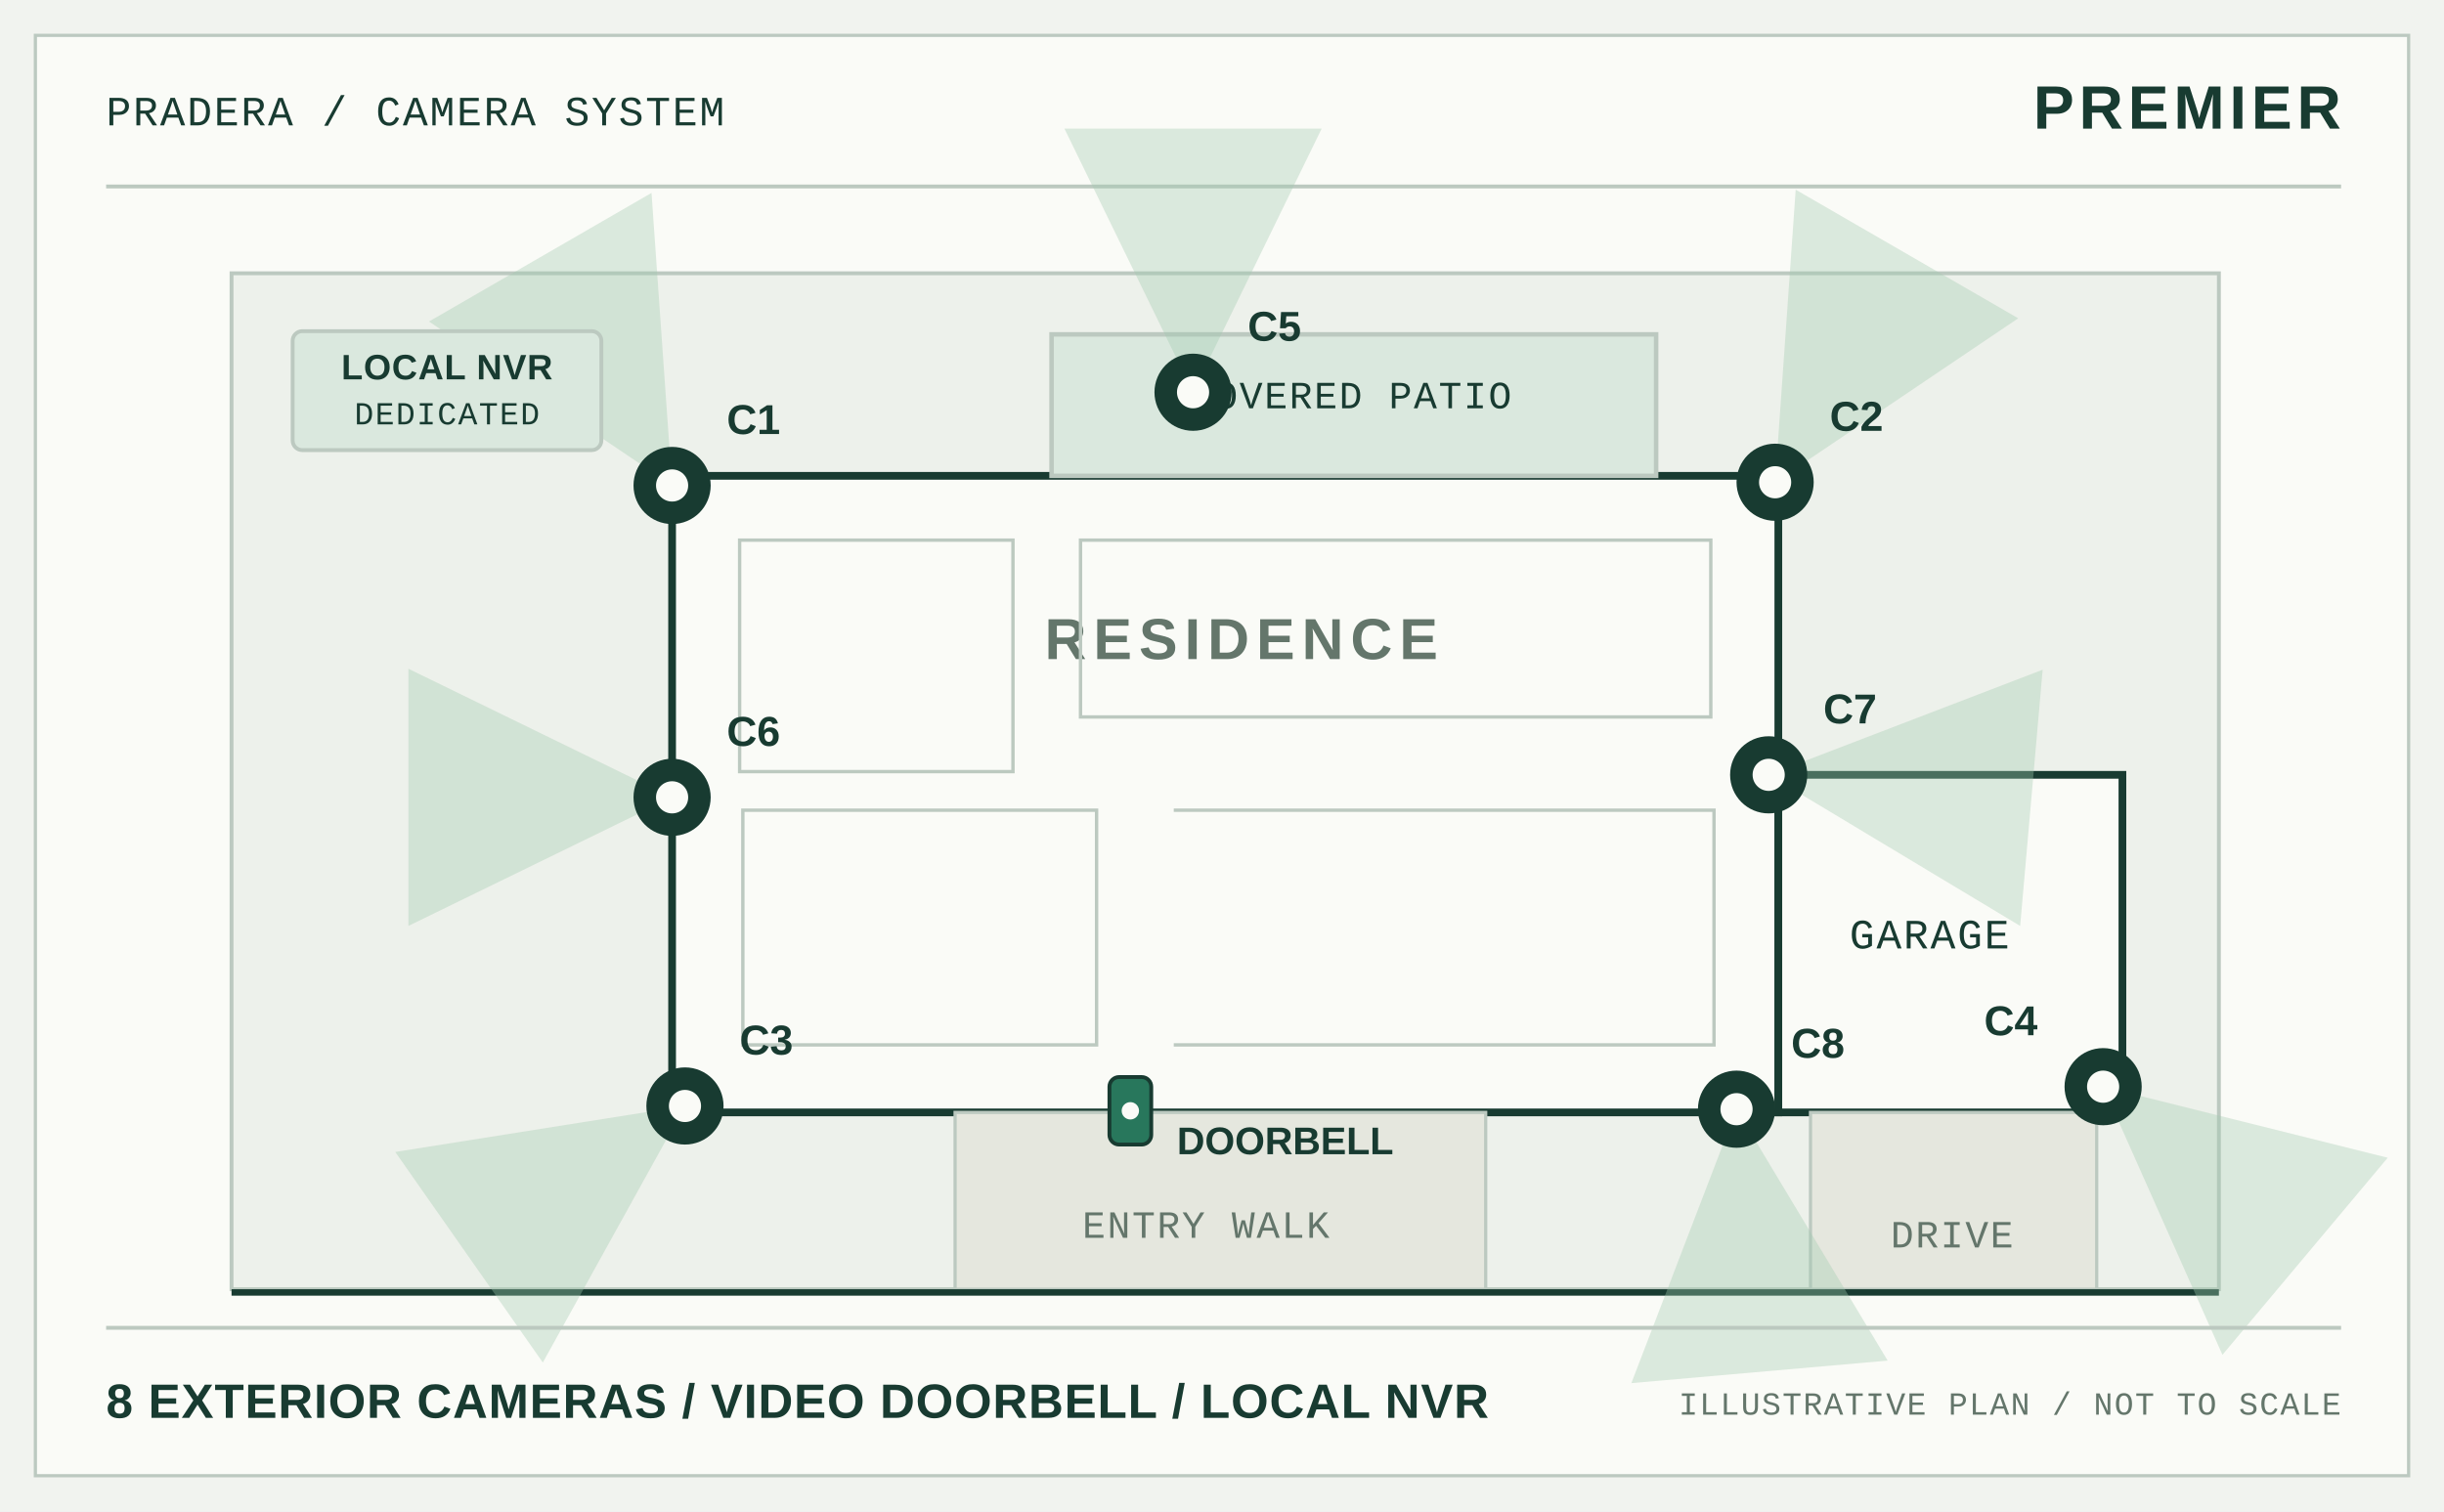
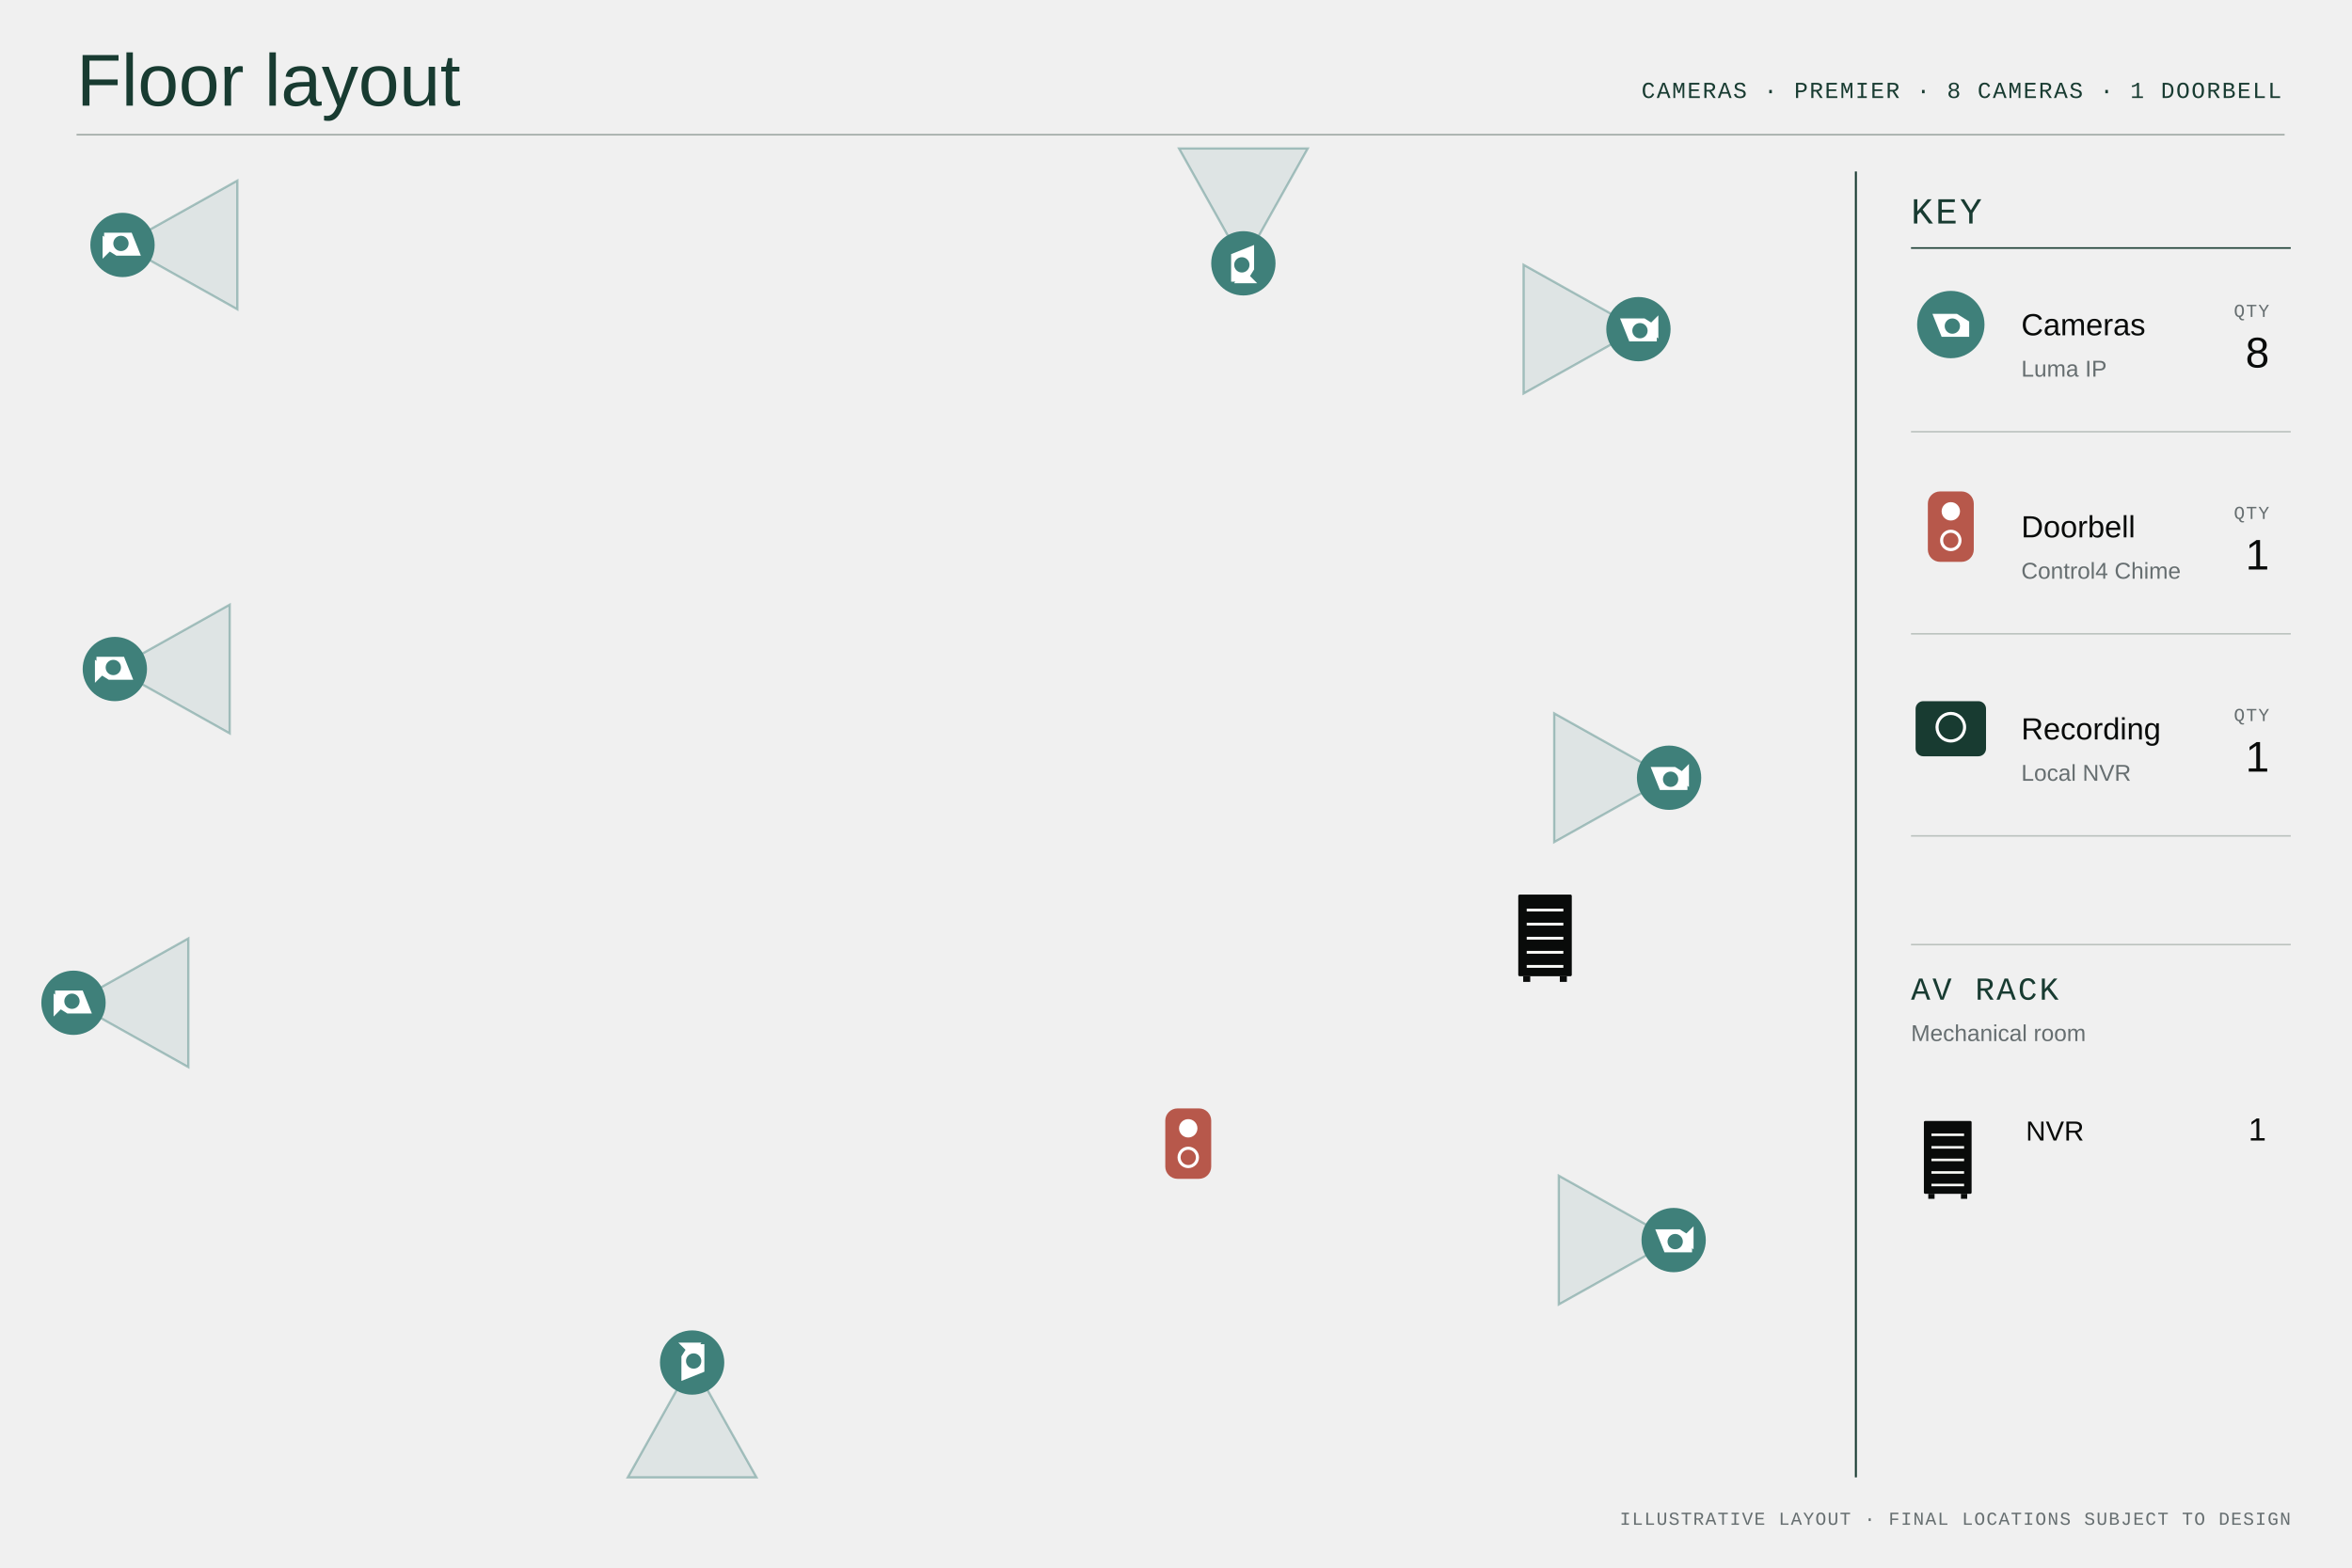
- <svg xmlns="http://www.w3.org/2000/svg" width="760" height="470" viewBox="0 0 760 470" role="img" aria-labelledby="ttl-cameras-3 dsc-cameras-3">
-   <rect x="0" y="0" width="760" height="470" rx="0" fill="#F1F3EF" stroke="none" stroke-width="0" />
-   <rect x="11" y="11" width="738" height="448" rx="0" fill="#FAFBF7" stroke="#BCC9C0" stroke-width="1" />
-   <text x="33" y="39" fill="#183B31" text-anchor="start" font-family="'Courier New',monospace" font-size="13" font-weight="500" letter-spacing=".045em">PRADERA  /  CAMERA SYSTEM</text>
-   <text x="728" y="40" fill="#183B31" text-anchor="end" font-family="Arial,Helvetica,sans-serif" font-size="19" font-weight="600" letter-spacing=".08em">PREMIER</text>
-   <line x1="33" y1="58" x2="728" y2="58" stroke="#BCC9C0" stroke-width="1.2" />
-   <rect x="72" y="85" width="618" height="316" rx="0" fill="#EDF1EB" stroke="#BCC9C0" stroke-width="1.2" />
-   <rect x="209" y="148" width="344" height="198" rx="0" fill="#FAFBF7" stroke="#183B31" stroke-width="2.4" />
-   <rect x="553" y="241" width="107" height="105" rx="0" fill="#FAFBF7" stroke="#183B31" stroke-width="2.4" />
-   <rect x="327" y="104" width="188" height="44" rx="0" fill="#DAE8DE" stroke="#BCC9C0" stroke-width="1.4" />
-   <rect x="297" y="346" width="165" height="55" rx="0" fill="#E5E7DE" stroke="#BCC9C0" stroke-width="1" />
-   <rect x="563" y="346" width="89" height="55" rx="0" fill="#E5E7DE" stroke="#BCC9C0" stroke-width="1" />
-   <line x1="72" y1="402" x2="690" y2="402" stroke="#183B31" stroke-width="2" />
-   <text x="386" y="205" fill="#64766B" text-anchor="middle" font-family="Arial,Helvetica,sans-serif" font-size="18" font-weight="600" letter-spacing=".12em">RESIDENCE</text>
-   <text x="420" y="127" fill="#183B31" text-anchor="middle" font-family="'Courier New',monospace" font-size="12" font-weight="500" letter-spacing=".045em">COVERED PATIO</text>
-   <text x="600" y="295" fill="#183B31" text-anchor="middle" font-family="'Courier New',monospace" font-size="13" font-weight="500" letter-spacing=".045em">GARAGE</text>
-   <text x="375" y="385" fill="#64766B" text-anchor="middle" font-family="'Courier New',monospace" font-size="12" font-weight="500" letter-spacing=".045em">ENTRY WALK</text>
-   <text x="607" y="388" fill="#64766B" text-anchor="middle" font-family="'Courier New',monospace" font-size="12" font-weight="500" letter-spacing=".045em">DRIVE</text>
-   <path d="M230 168h85v72h-85z M336 168h196v55H336z M231 252h110v73H231z M365 252h168v73H365" fill="none" stroke="#BCC9C0" stroke-width="1.05" />
-   <path d="M209 151 L202.6 60.0 L133.4 100.0 Z" fill="#A2C9AE" opacity=".36" />
-   <path d="M552 150 L627.6 99.0 L558.4 59.0 Z" fill="#A2C9AE" opacity=".36" />
-   <path d="M213 344 L122.9 358.3 L168.8 423.8 Z" fill="#A2C9AE" opacity=".36" />
-   <path d="M654 338 L691.1 421.4 L742.5 360.1 Z" fill="#A2C9AE" opacity=".36" />
-   <path d="M371 122 L411.0 40.0 L331.0 40.0 Z" fill="#A2C9AE" opacity=".36" />
-   <path d="M209 248 L127.0 208.0 L127.0 288.0 Z" fill="#A2C9AE" opacity=".36" />
-   <path d="M550 241 L628.2 288.0 L635.2 208.3 Z" fill="#A2C9AE" opacity=".36" />
-   <path d="M540 345 L507.3 430.2 L587.0 423.2 Z" fill="#A2C9AE" opacity=".36" />
-   <circle cx="209" cy="151" r="12" fill="#183B31" stroke="none" stroke-width="0" />
-   <circle cx="209" cy="151" r="5" fill="#FAFBF7" stroke="none" stroke-width="0" />
-   <text x="226" y="135" fill="#183B31" text-anchor="start" font-family="Arial,Helvetica,sans-serif" font-size="13" font-weight="700" letter-spacing="0">C1</text>
-   <circle cx="552" cy="150" r="12" fill="#183B31" stroke="none" stroke-width="0" />
-   <circle cx="552" cy="150" r="5" fill="#FAFBF7" stroke="none" stroke-width="0" />
-   <text x="569" y="134" fill="#183B31" text-anchor="start" font-family="Arial,Helvetica,sans-serif" font-size="13" font-weight="700" letter-spacing="0">C2</text>
-   <circle cx="213" cy="344" r="12" fill="#183B31" stroke="none" stroke-width="0" />
-   <circle cx="213" cy="344" r="5" fill="#FAFBF7" stroke="none" stroke-width="0" />
-   <text x="230" y="328" fill="#183B31" text-anchor="start" font-family="Arial,Helvetica,sans-serif" font-size="13" font-weight="700" letter-spacing="0">C3</text>
-   <circle cx="654" cy="338" r="12" fill="#183B31" stroke="none" stroke-width="0" />
-   <circle cx="654" cy="338" r="5" fill="#FAFBF7" stroke="none" stroke-width="0" />
-   <text x="617" y="322" fill="#183B31" text-anchor="start" font-family="Arial,Helvetica,sans-serif" font-size="13" font-weight="700" letter-spacing="0">C4</text>
-   <circle cx="371" cy="122" r="12" fill="#183B31" stroke="none" stroke-width="0" />
-   <circle cx="371" cy="122" r="5" fill="#FAFBF7" stroke="none" stroke-width="0" />
-   <text x="388" y="106" fill="#183B31" text-anchor="start" font-family="Arial,Helvetica,sans-serif" font-size="13" font-weight="700" letter-spacing="0">C5</text>
-   <circle cx="209" cy="248" r="12" fill="#183B31" stroke="none" stroke-width="0" />
-   <circle cx="209" cy="248" r="5" fill="#FAFBF7" stroke="none" stroke-width="0" />
-   <text x="226" y="232" fill="#183B31" text-anchor="start" font-family="Arial,Helvetica,sans-serif" font-size="13" font-weight="700" letter-spacing="0">C6</text>
-   <circle cx="550" cy="241" r="12" fill="#183B31" stroke="none" stroke-width="0" />
-   <circle cx="550" cy="241" r="5" fill="#FAFBF7" stroke="none" stroke-width="0" />
-   <text x="567" y="225" fill="#183B31" text-anchor="start" font-family="Arial,Helvetica,sans-serif" font-size="13" font-weight="700" letter-spacing="0">C7</text>
-   <circle cx="540" cy="345" r="12" fill="#183B31" stroke="none" stroke-width="0" />
-   <circle cx="540" cy="345" r="5" fill="#FAFBF7" stroke="none" stroke-width="0" />
-   <text x="557" y="329" fill="#183B31" text-anchor="start" font-family="Arial,Helvetica,sans-serif" font-size="13" font-weight="700" letter-spacing="0">C8</text>
-   <rect x="345" y="335" width="13" height="21" rx="3" fill="#28775C" stroke="#183B31" stroke-width="1.2" />
-   <circle cx="351.5" cy="345.5" r="2.7" fill="#FAFBF7" stroke="none" stroke-width="0" />
-   <text x="366" y="359" fill="#183B31" text-anchor="start" font-family="Arial,Helvetica,sans-serif" font-size="12" font-weight="700" letter-spacing="0">DOORBELL</text>
-   <rect x="91" y="103" width="96" height="37" rx="3" fill="#DAE8DE" stroke="#BCC9C0" stroke-width="1.2" />
-   <text x="139" y="118" fill="#183B31" text-anchor="middle" font-family="Arial,Helvetica,sans-serif" font-size="11" font-weight="700" letter-spacing=".02em">LOCAL NVR</text>
-   <text x="139" y="132" fill="#183B31" text-anchor="middle" font-family="'Courier New',monospace" font-size="10" font-weight="500" letter-spacing=".045em">DEDICATED</text>
-   <line x1="33" y1="413" x2="728" y2="413" stroke="#BCC9C0" stroke-width="1.2" />
-   <text x="33" y="441" fill="#183B31" text-anchor="start" font-family="Arial,Helvetica,sans-serif" font-size="15" font-weight="600" letter-spacing=".02em">8 EXTERIOR CAMERAS  /  VIDEO DOORBELL  /  LOCAL NVR</text>
-   <text x="728" y="440" fill="#64766B" text-anchor="end" font-family="'Courier New',monospace" font-size="10" font-weight="500" letter-spacing=".045em">ILLUSTRATIVE PLAN  /  NOT TO SCALE</text>
+ <svg xmlns="http://www.w3.org/2000/svg" viewBox="0 0 1536 1024" width="1536" height="1024" role="img" aria-label="Cameras Premier floor layout and equipment key">
+   <text x="50" y="69" fill="#183B31" font-family="Arial,Helvetica,sans-serif" font-size="48">Floor layout</text>
+   <text x="1490" y="64" fill="#183B31" font-family="IBM Plex Mono,Courier New,monospace" font-size="15" letter-spacing=".065em" text-anchor="end">CAMERAS · PREMIER · 8 CAMERAS · 1 DOORBELL</text>
+   <line x1="50" y1="88" x2="1492" y2="88" stroke="#9DA7A3" stroke-width="1" />
+   <g transform="translate(80,160) rotate(180)">
+     <path d="M0 0L-75 -42L-75 42Z" fill="#3F807A" fill-opacity=".10" stroke="#3F807A" stroke-opacity=".42" stroke-width="1.5" />
+     <circle r="21" fill="#3F807A" />
+     <path d="M-12 -7h16l8 5v10h-18z" fill="white" />
+     <circle cx="1" cy="1" r="5" fill="#3F807A" />
+     <path d="M8 -4l5 -5v15l-5 -3" fill="white" />
+   </g>
+   <g transform="translate(1070,215) rotate(0)">
+     <path d="M0 0L-75 -42L-75 42Z" fill="#3F807A" fill-opacity=".10" stroke="#3F807A" stroke-opacity=".42" stroke-width="1.5" />
+     <circle r="21" fill="#3F807A" />
+     <path d="M-12 -7h16l8 5v10h-18z" fill="white" />
+     <circle cx="1" cy="1" r="5" fill="#3F807A" />
+     <path d="M8 -4l5 -5v15l-5 -3" fill="white" />
+   </g>
+   <g transform="translate(48,655) rotate(180)">
+     <path d="M0 0L-75 -42L-75 42Z" fill="#3F807A" fill-opacity=".10" stroke="#3F807A" stroke-opacity=".42" stroke-width="1.5" />
+     <circle r="21" fill="#3F807A" />
+     <path d="M-12 -7h16l8 5v10h-18z" fill="white" />
+     <circle cx="1" cy="1" r="5" fill="#3F807A" />
+     <path d="M8 -4l5 -5v15l-5 -3" fill="white" />
+   </g>
+   <g transform="translate(1093,810) rotate(0)">
+     <path d="M0 0L-75 -42L-75 42Z" fill="#3F807A" fill-opacity=".10" stroke="#3F807A" stroke-opacity=".42" stroke-width="1.5" />
+     <circle r="21" fill="#3F807A" />
+     <path d="M-12 -7h16l8 5v10h-18z" fill="white" />
+     <circle cx="1" cy="1" r="5" fill="#3F807A" />
+     <path d="M8 -4l5 -5v15l-5 -3" fill="white" />
+   </g>
+   <g transform="translate(812,172) rotate(90)">
+     <path d="M0 0L-75 -42L-75 42Z" fill="#3F807A" fill-opacity=".10" stroke="#3F807A" stroke-opacity=".42" stroke-width="1.5" />
+     <circle r="21" fill="#3F807A" />
+     <path d="M-12 -7h16l8 5v10h-18z" fill="white" />
+     <circle cx="1" cy="1" r="5" fill="#3F807A" />
+     <path d="M8 -4l5 -5v15l-5 -3" fill="white" />
+   </g>
+   <g transform="translate(1090,508) rotate(0)">
+     <path d="M0 0L-75 -42L-75 42Z" fill="#3F807A" fill-opacity=".10" stroke="#3F807A" stroke-opacity=".42" stroke-width="1.5" />
+     <circle r="21" fill="#3F807A" />
+     <path d="M-12 -7h16l8 5v10h-18z" fill="white" />
+     <circle cx="1" cy="1" r="5" fill="#3F807A" />
+     <path d="M8 -4l5 -5v15l-5 -3" fill="white" />
+   </g>
+   <g transform="translate(452,890) rotate(-90)">
+     <path d="M0 0L-75 -42L-75 42Z" fill="#3F807A" fill-opacity=".10" stroke="#3F807A" stroke-opacity=".42" stroke-width="1.5" />
+     <circle r="21" fill="#3F807A" />
+     <path d="M-12 -7h16l8 5v10h-18z" fill="white" />
+     <circle cx="1" cy="1" r="5" fill="#3F807A" />
+     <path d="M8 -4l5 -5v15l-5 -3" fill="white" />
+   </g>
+   <g transform="translate(75,437) rotate(180)">
+     <path d="M0 0L-75 -42L-75 42Z" fill="#3F807A" fill-opacity=".10" stroke="#3F807A" stroke-opacity=".42" stroke-width="1.5" />
+     <circle r="21" fill="#3F807A" />
+     <path d="M-12 -7h16l8 5v10h-18z" fill="white" />
+     <circle cx="1" cy="1" r="5" fill="#3F807A" />
+     <path d="M8 -4l5 -5v15l-5 -3" fill="white" />
+   </g>
+   <g transform="translate(776,747)">
+     <rect x="-15" y="-23" width="30" height="46" rx="8" fill="#B7584B" />
+     <circle cy="-10" r="6" fill="white" />
+     <circle cy="9" r="6" fill="none" stroke="white" stroke-width="2" />
+   </g>
+   <g transform="translate(1009,611) scale(0.92)">
+     <rect x="-19" y="-29" width="38" height="58" rx="1" fill="#090B0A" />
+     <path d="M-13 -18h26M-13 -8h26M-13 2h26M-13 12h26M-13 22h26" stroke="#FAFBF7" stroke-width="2" />
+     <path d="M-13 29v4m26 -4v4" stroke="#090B0A" stroke-width="5" />
+   </g>
+   <line x1="1212" y1="112" x2="1212" y2="965" stroke="#183B31" stroke-width="1.3" />
+   <text x="1248" y="146" fill="#183B31" font-family="IBM Plex Mono,Courier New,monospace" font-size="24" letter-spacing=".065em">KEY</text>
+   <line x1="1248" y1="162" x2="1496" y2="162" stroke="#183B31" stroke-width="1" />
+   <g>
+     <g transform="translate(1274,212)">
+       <circle r="22" fill="#3F807A" />
+       <path d="M-12 -7h16l8 5v10h-18z" fill="white" />
+       <circle cx="1" cy="1" r="5" fill="#3F807A" />
+     </g>
+     <text x="1320" y="219" fill="#090B0A" font-family="Arial,Helvetica,sans-serif" font-size="20">Cameras</text>
+     <text x="1320" y="246" fill="#666E70" font-family="Arial,Helvetica,sans-serif" font-size="15">Luma IP</text>
+     <text x="1482" y="207" fill="#666E70" font-family="IBM Plex Mono,Courier New,monospace" font-size="12" letter-spacing=".065em" text-anchor="end">QTY</text>
+     <text x="1482" y="240" fill="#090B0A" font-family="Arial,Helvetica,sans-serif" font-size="28" text-anchor="end">8</text>
+     <line x1="1248" y1="282" x2="1496" y2="282" stroke="#BBC2BE" stroke-width="1" />
+   </g>
+   <g>
+     <g transform="translate(1274,344)">
+       <rect x="-15" y="-23" width="30" height="46" rx="8" fill="#B7584B" />
+       <circle cy="-10" r="6" fill="white" />
+       <circle cy="9" r="6" fill="none" stroke="white" stroke-width="2" />
+     </g>
+     <text x="1320" y="351" fill="#090B0A" font-family="Arial,Helvetica,sans-serif" font-size="20">Doorbell</text>
+     <text x="1320" y="378" fill="#666E70" font-family="Arial,Helvetica,sans-serif" font-size="15">Control4 Chime</text>
+     <text x="1482" y="339" fill="#666E70" font-family="IBM Plex Mono,Courier New,monospace" font-size="12" letter-spacing=".065em" text-anchor="end">QTY</text>
+     <text x="1482" y="372" fill="#090B0A" font-family="Arial,Helvetica,sans-serif" font-size="28" text-anchor="end">1</text>
+     <line x1="1248" y1="414" x2="1496" y2="414" stroke="#BBC2BE" stroke-width="1" />
+   </g>
+   <g>
+     <g transform="translate(1274,476)">
+       <rect x="-23" y="-18" width="46" height="36" rx="5" fill="#183B31" />
+       <circle cx="0" cy="-1" r="9" stroke="white" stroke-width="2" fill="none" />
+     </g>
+     <text x="1320" y="483" fill="#090B0A" font-family="Arial,Helvetica,sans-serif" font-size="20">Recording</text>
+     <text x="1320" y="510" fill="#666E70" font-family="Arial,Helvetica,sans-serif" font-size="15">Local NVR</text>
+     <text x="1482" y="471" fill="#666E70" font-family="IBM Plex Mono,Courier New,monospace" font-size="12" letter-spacing=".065em" text-anchor="end">QTY</text>
+     <text x="1482" y="504" fill="#090B0A" font-family="Arial,Helvetica,sans-serif" font-size="28" text-anchor="end">1</text>
+     <line x1="1248" y1="546" x2="1496" y2="546" stroke="#BBC2BE" stroke-width="1" />
+   </g>
+   <line x1="1248" y1="617" x2="1496" y2="617" stroke="#BBC2BE" stroke-width="1" />
+   <text x="1248" y="653" fill="#183B31" font-family="IBM Plex Mono,Courier New,monospace" font-size="21" letter-spacing=".065em">AV RACK</text>
+   <text x="1248" y="680" fill="#666E70" font-family="Arial,Helvetica,sans-serif" font-size="15">Mechanical room</text>
+   <g transform="translate(1272,756) scale(0.82)">
+     <rect x="-19" y="-29" width="38" height="58" rx="1" fill="#090B0A" />
+     <path d="M-13 -18h26M-13 -8h26M-13 2h26M-13 12h26M-13 22h26" stroke="#FAFBF7" stroke-width="2" />
+     <path d="M-13 29v4m26 -4v4" stroke="#090B0A" stroke-width="5" />
+   </g>
+   <text x="1323" y="745" fill="#090B0A" font-family="Arial,Helvetica,sans-serif" font-size="18">NVR</text>
+   <text x="1480" y="745" fill="#090B0A" font-family="Arial,Helvetica,sans-serif" font-size="21" text-anchor="end">1</text>
+   <text x="1496" y="996" fill="#666E70" font-family="IBM Plex Mono,Courier New,monospace" font-size="12" letter-spacing=".065em" text-anchor="end">ILLUSTRATIVE LAYOUT · FINAL LOCATIONS SUBJECT TO DESIGN</text>
</svg>
